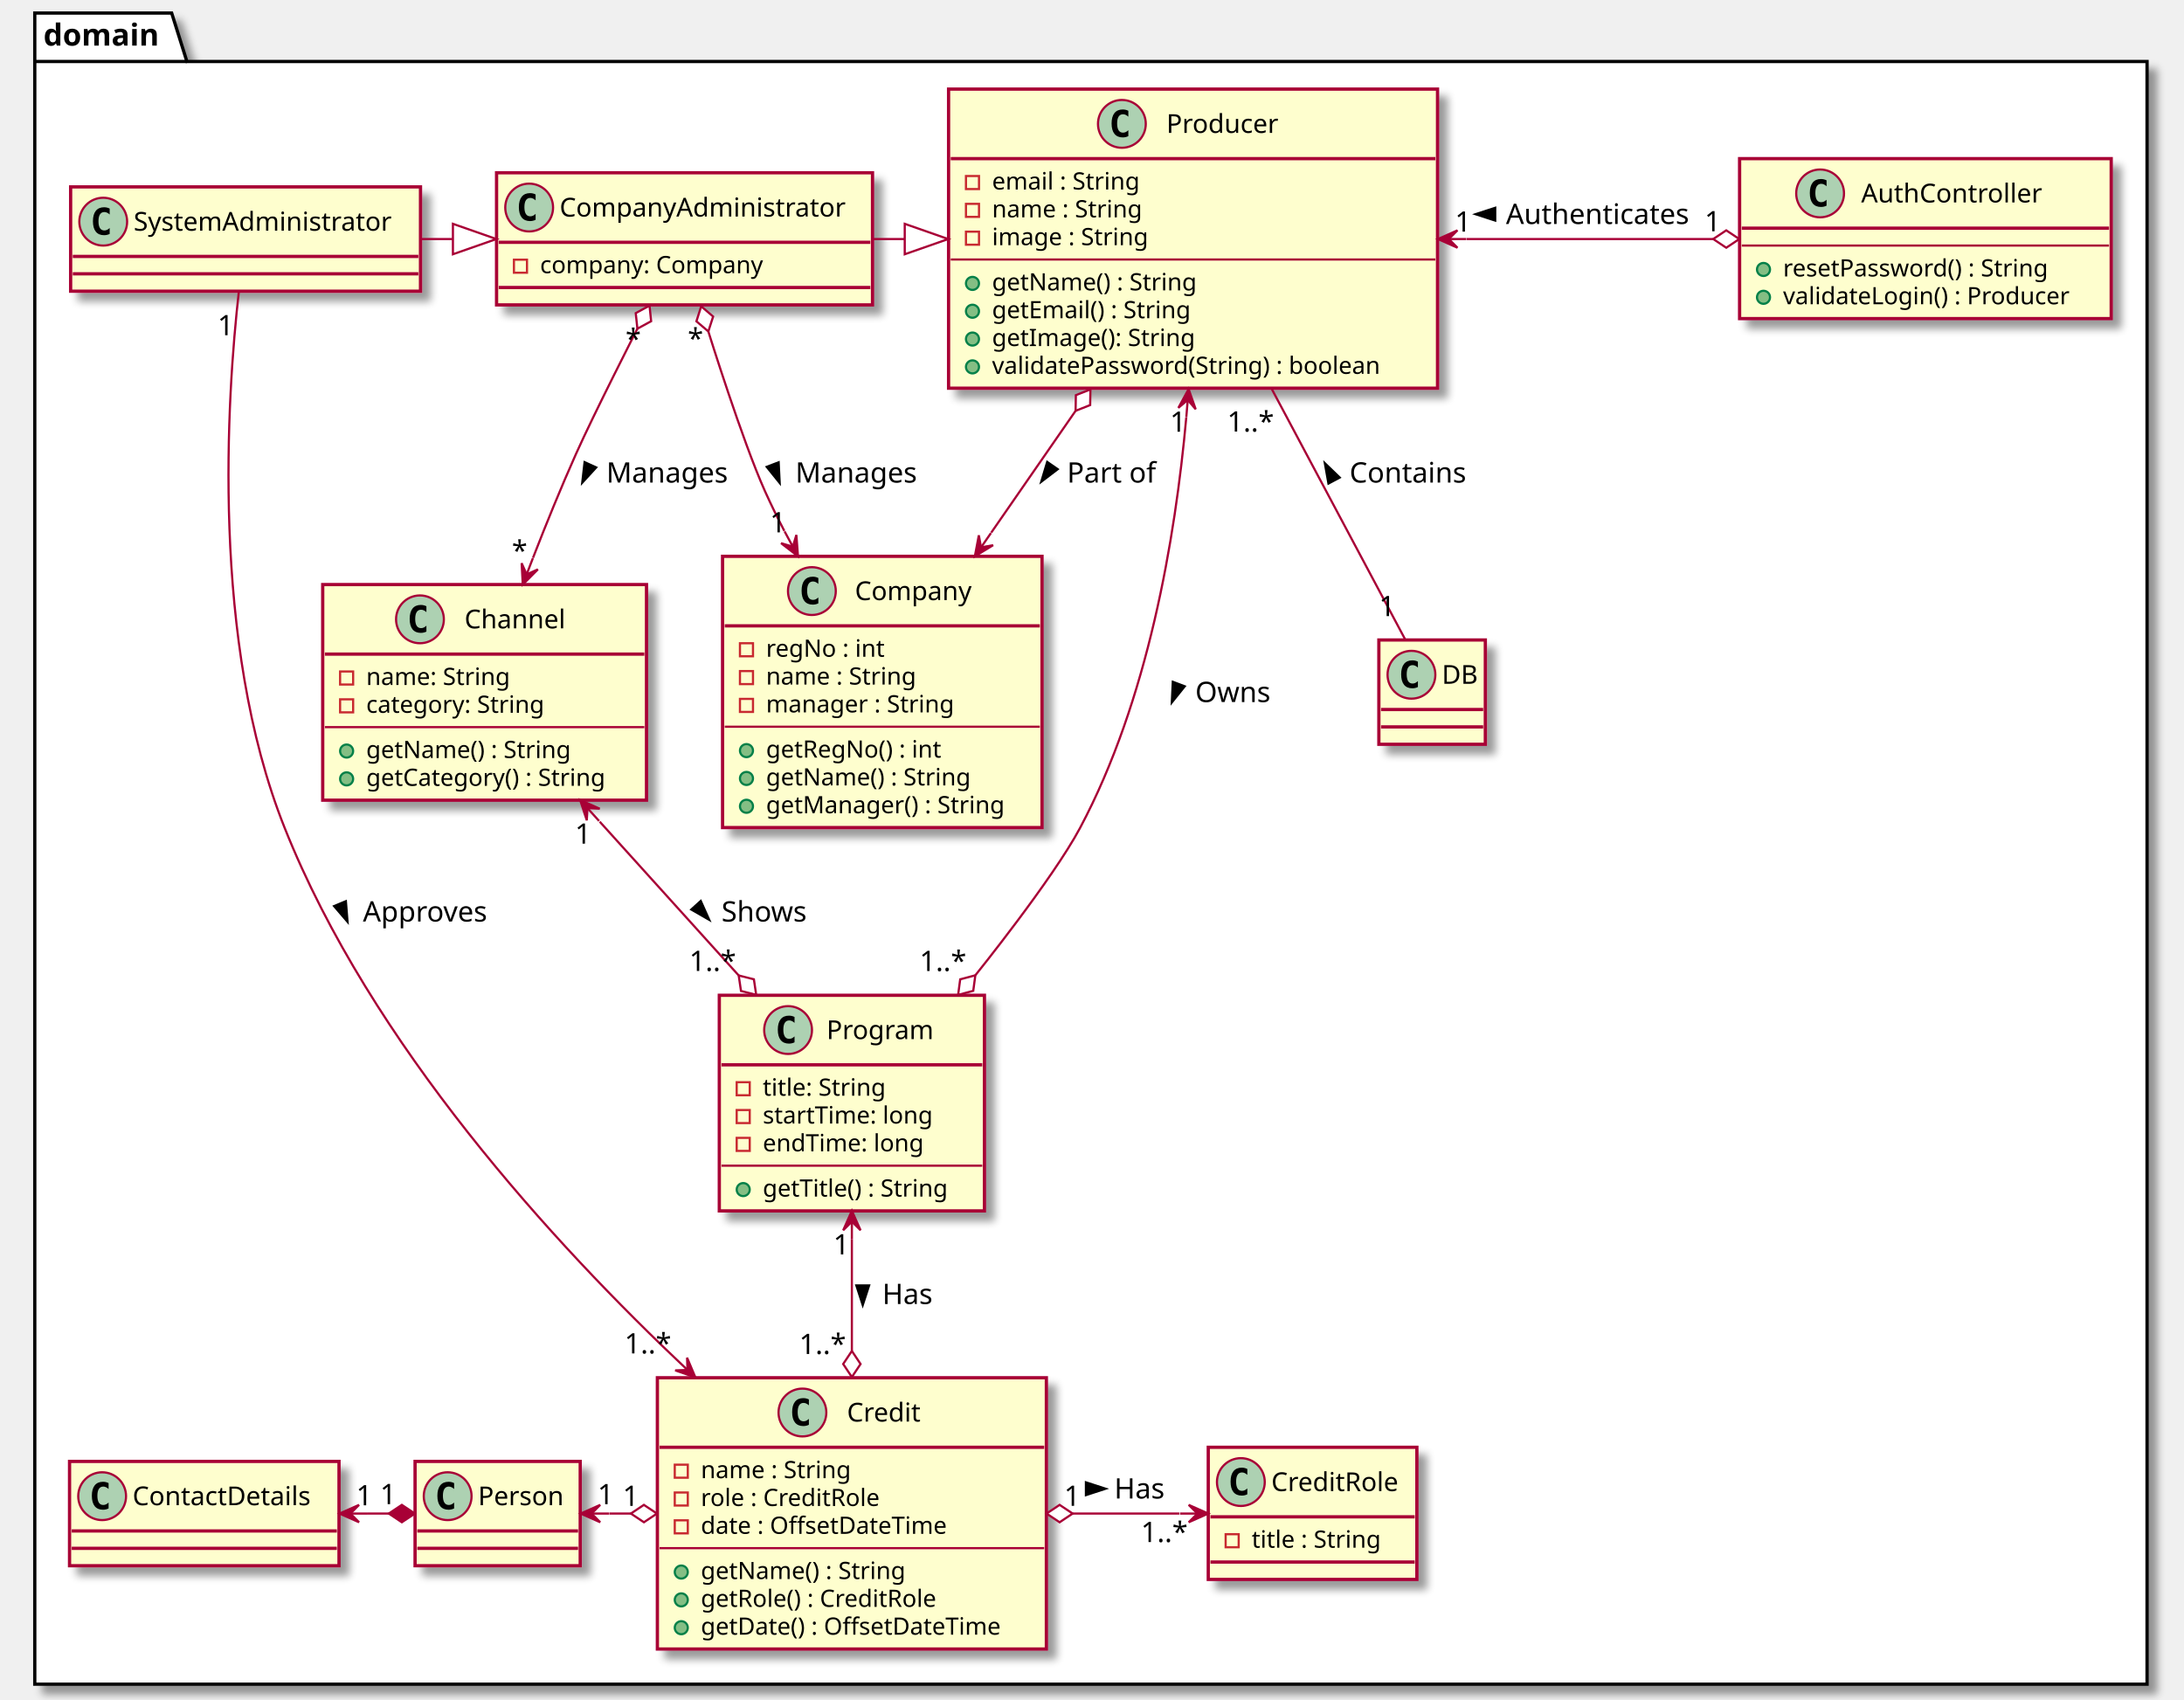
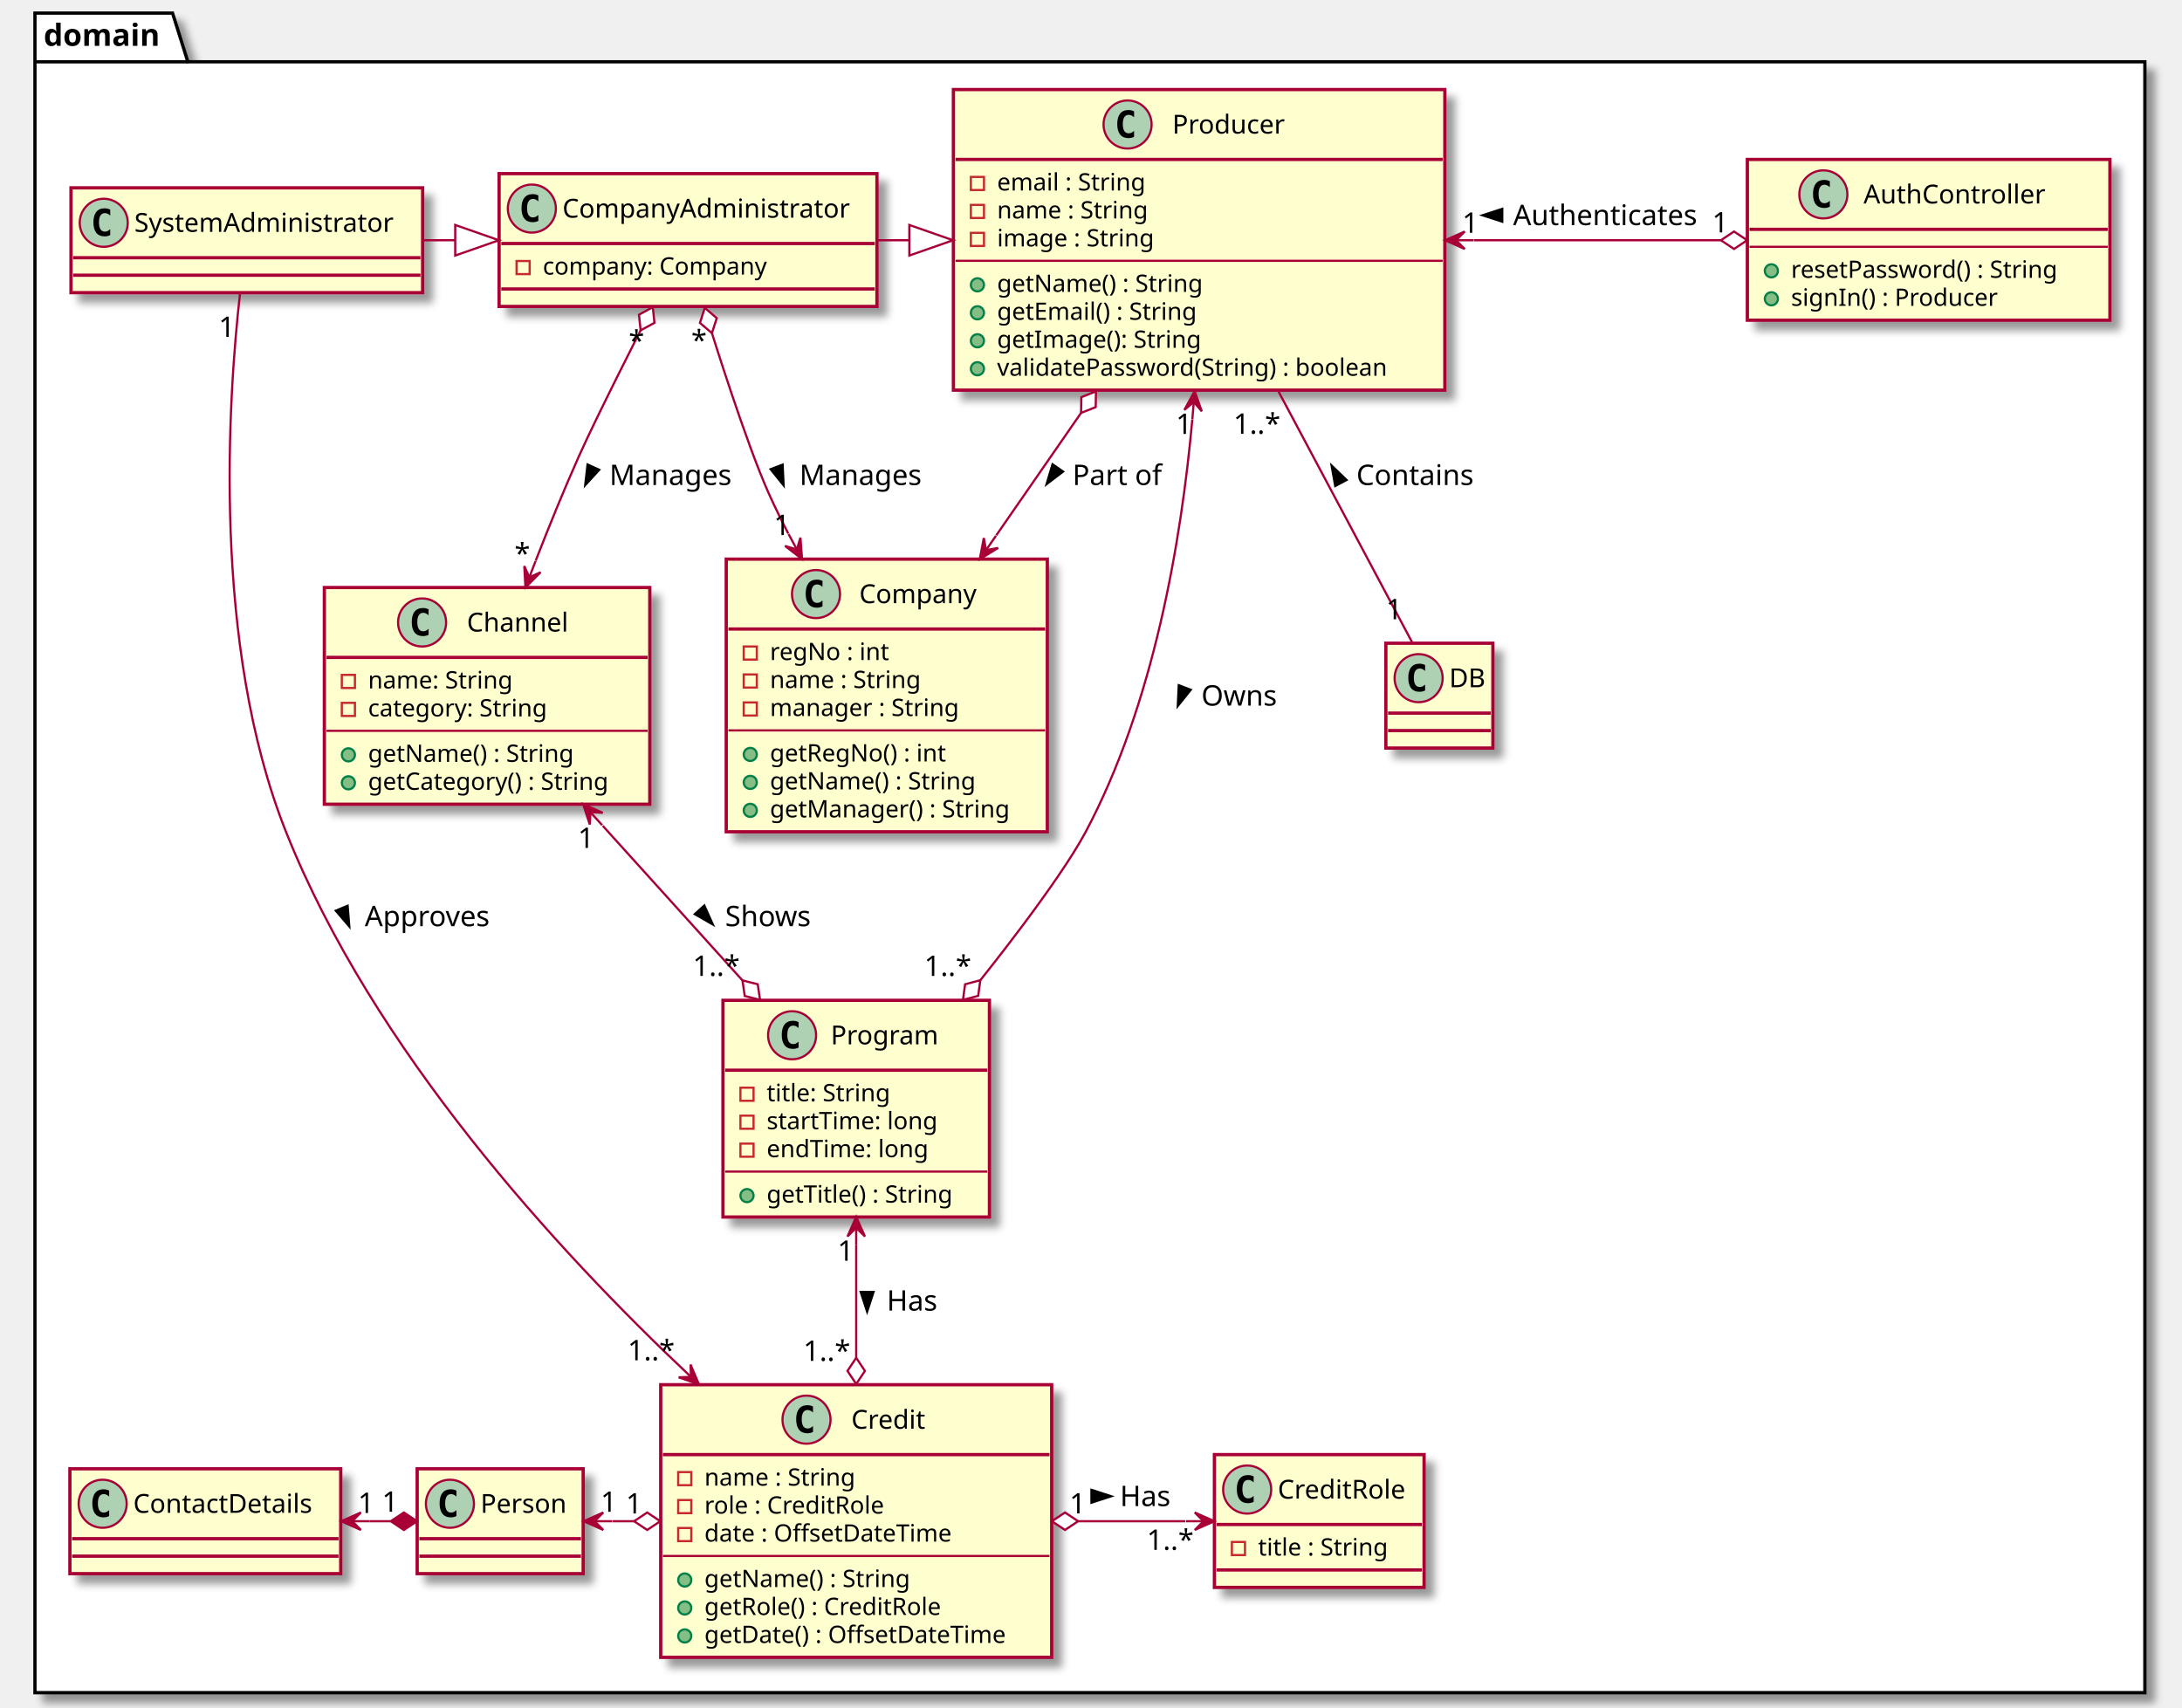
- <svg xmlns="http://www.w3.org/2000/svg" contentScriptType="application/ecmascript" contentStyleType="text/css" height="782px" preserveAspectRatio="none" style="width:1005px;height:782px;" version="1.1" viewBox="0 0 1005 782" width="1005px" zoomAndPan="magnify">
+ <svg xmlns="http://www.w3.org/2000/svg" contentScriptType="application/ecmascript" contentStyleType="text/css" height="782px" preserveAspectRatio="none" style="width:999px;height:782px;" version="1.1" viewBox="0 0 999 782" width="999px" zoomAndPan="magnify">
  <defs>
-     <filter height="300%" id="f1fq4muzyc70k0" width="300%" x="-1" y="-1">
+     <filter height="300%" id="f116pbdv56uzll" width="300%" x="-1" y="-1">
      <feGaussianBlur result="blurOut" stdDeviation="2.0" />
      <feColorMatrix in="blurOut" result="blurOut2" type="matrix" values="0 0 0 0 0 0 0 0 0 0 0 0 0 0 0 0 0 0 .4 0" />
      <feOffset dx="4.0" dy="4.0" in="blurOut2" result="blurOut3" />
      <feBlend in="SourceGraphic" in2="blurOut3" mode="normal" />
    </filter>
  </defs>
  <g>
-     <polygon fill="#FFFFFF" filter="url(#f1fq4muzyc70k0)" points="16,6,79,6,86,28.297,988,28.297,988,775,16,775,16,6" style="stroke:#000000;stroke-width:1.5;" />
+     <polygon fill="#FFFFFF" filter="url(#f116pbdv56uzll)" points="16,6,79,6,86,28.297,982,28.297,982,775,16,775,16,6" style="stroke:#000000;stroke-width:1.5;" />
    <line style="stroke:#000000;stroke-width:1.5;" x1="16" x2="86" y1="28.297" y2="28.297" />
    <text fill="#000000" font-family="sans-serif" font-size="14" font-weight="bold" lengthAdjust="spacing" textLength="57" x="20" y="20.995">domain</text>
-     <rect codeLine="5" fill="#FEFECE" filter="url(#f1fq4muzyc70k0)" height="137.633" id="Producer" style="stroke:#A80036;stroke-width:1.5;" width="225" x="436.5" y="41" />
+     <rect codeLine="5" fill="#FEFECE" filter="url(#f116pbdv56uzll)" height="137.633" id="Producer" style="stroke:#A80036;stroke-width:1.5;" width="225" x="436.5" y="41" />
    <ellipse cx="516.25" cy="57" fill="#ADD1B2" rx="11" ry="11" style="stroke:#A80036;stroke-width:1.0;" />
    <path d="M519.219,62.641 Q518.641,62.938 518,63.078 Q517.359,63.234 516.656,63.234 Q514.156,63.234 512.828,61.594 Q511.516,59.938 511.516,56.812 Q511.516,53.688 512.828,52.031 Q514.156,50.375 516.656,50.375 Q517.359,50.375 518,50.531 Q518.656,50.688 519.219,50.984 L519.219,53.703 Q518.594,53.125 518,52.859 Q517.406,52.578 516.781,52.578 Q515.438,52.578 514.75,53.656 Q514.062,54.719 514.062,56.812 Q514.062,58.906 514.75,59.984 Q515.438,61.047 516.781,61.047 Q517.406,61.047 518,60.781 Q518.594,60.5 519.219,59.922 L519.219,62.641 Z " fill="#000000" />
    <text fill="#000000" font-family="sans-serif" font-size="12" lengthAdjust="spacing" textLength="57" x="536.75" y="61.154">Producer</text>
    <line style="stroke:#A80036;stroke-width:1.5;" x1="437.5" x2="660.5" y1="73" y2="73" />
    <rect fill="none" height="6" style="stroke:#C82930;stroke-width:1.0;" width="6" x="444.5" y="81" />
    <text fill="#000000" font-family="sans-serif" font-size="11" lengthAdjust="spacing" textLength="77" x="456.5" y="87.21">email : String</text>
    <rect fill="none" height="6" style="stroke:#C82930;stroke-width:1.0;" width="6" x="444.5" y="93.805" />
    <text fill="#000000" font-family="sans-serif" font-size="11" lengthAdjust="spacing" textLength="78" x="456.5" y="100.015">name : String</text>
    <rect fill="none" height="6" style="stroke:#C82930;stroke-width:1.0;" width="6" x="444.5" y="106.609" />
    <text fill="#000000" font-family="sans-serif" font-size="11" lengthAdjust="spacing" textLength="81" x="456.5" y="112.82">image : String</text>
    <line style="stroke:#A80036;stroke-width:1.0;" x1="437.5" x2="660.5" y1="119.414" y2="119.414" />
    <ellipse cx="447.5" cy="130.414" fill="#84BE84" rx="3" ry="3" style="stroke:#038048;stroke-width:1.0;" />
    <text fill="#000000" font-family="sans-serif" font-size="11" lengthAdjust="spacing" textLength="105" x="456.5" y="133.625">getName() : String</text>
    <ellipse cx="447.5" cy="143.219" fill="#84BE84" rx="3" ry="3" style="stroke:#038048;stroke-width:1.0;" />
    <text fill="#000000" font-family="sans-serif" font-size="11" lengthAdjust="spacing" textLength="103" x="456.5" y="146.429">getEmail() : String</text>
    <ellipse cx="447.5" cy="156.023" fill="#84BE84" rx="3" ry="3" style="stroke:#038048;stroke-width:1.0;" />
    <text fill="#000000" font-family="sans-serif" font-size="11" lengthAdjust="spacing" textLength="103" x="456.5" y="159.234">getImage(): String</text>
    <ellipse cx="447.5" cy="168.828" fill="#84BE84" rx="3" ry="3" style="stroke:#038048;stroke-width:1.0;" />
    <text fill="#000000" font-family="sans-serif" font-size="11" lengthAdjust="spacing" textLength="199" x="456.5" y="172.039">validatePassword(String) : boolean</text>
-     <rect codeLine="16" fill="#FEFECE" filter="url(#f1fq4muzyc70k0)" height="60.805" id="CompanyAdministrator" style="stroke:#A80036;stroke-width:1.5;" width="173" x="228.5" y="79.5" />
+     <rect codeLine="16" fill="#FEFECE" filter="url(#f116pbdv56uzll)" height="60.805" id="CompanyAdministrator" style="stroke:#A80036;stroke-width:1.5;" width="173" x="228.5" y="79.5" />
    <ellipse cx="243.5" cy="95.5" fill="#ADD1B2" rx="11" ry="11" style="stroke:#A80036;stroke-width:1.0;" />
    <path d="M246.469,101.141 Q245.891,101.438 245.25,101.578 Q244.609,101.734 243.906,101.734 Q241.406,101.734 240.078,100.094 Q238.766,98.438 238.766,95.312 Q238.766,92.188 240.078,90.531 Q241.406,88.875 243.906,88.875 Q244.609,88.875 245.25,89.031 Q245.906,89.188 246.469,89.484 L246.469,92.203 Q245.844,91.625 245.25,91.359 Q244.656,91.078 244.031,91.078 Q242.688,91.078 242,92.156 Q241.312,93.219 241.312,95.312 Q241.312,97.406 242,98.484 Q242.688,99.547 244.031,99.547 Q244.656,99.547 245.25,99.281 Q245.844,99 246.469,98.422 L246.469,101.141 Z " fill="#000000" />
    <text fill="#000000" font-family="sans-serif" font-size="12" lengthAdjust="spacing" textLength="141" x="257.5" y="99.654">CompanyAdministrator</text>
    <line style="stroke:#A80036;stroke-width:1.5;" x1="229.5" x2="400.5" y1="111.5" y2="111.5" />
    <rect fill="none" height="6" style="stroke:#C82930;stroke-width:1.0;" width="6" x="236.5" y="119.5" />
    <text fill="#000000" font-family="sans-serif" font-size="11" lengthAdjust="spacing" textLength="112" x="248.5" y="125.71">company: Company</text>
    <line style="stroke:#A80036;stroke-width:1.5;" x1="229.5" x2="400.5" y1="132.305" y2="132.305" />
-     <rect codeLine="20" fill="#FEFECE" filter="url(#f1fq4muzyc70k0)" height="48" id="SystemAdministrator" style="stroke:#A80036;stroke-width:1.5;" width="161" x="32.5" y="86" />
+     <rect codeLine="20" fill="#FEFECE" filter="url(#f116pbdv56uzll)" height="48" id="SystemAdministrator" style="stroke:#A80036;stroke-width:1.5;" width="161" x="32.5" y="86" />
    <ellipse cx="47.5" cy="102" fill="#ADD1B2" rx="11" ry="11" style="stroke:#A80036;stroke-width:1.0;" />
    <path d="M50.469,107.641 Q49.891,107.938 49.25,108.078 Q48.609,108.234 47.906,108.234 Q45.406,108.234 44.078,106.594 Q42.766,104.938 42.766,101.812 Q42.766,98.688 44.078,97.031 Q45.406,95.375 47.906,95.375 Q48.609,95.375 49.25,95.531 Q49.906,95.688 50.469,95.984 L50.469,98.703 Q49.844,98.125 49.25,97.859 Q48.656,97.578 48.031,97.578 Q46.688,97.578 46,98.656 Q45.312,99.719 45.312,101.812 Q45.312,103.906 46,104.984 Q46.688,106.047 48.031,106.047 Q48.656,106.047 49.25,105.781 Q49.844,105.5 50.469,104.922 L50.469,107.641 Z " fill="#000000" />
    <text fill="#000000" font-family="sans-serif" font-size="12" lengthAdjust="spacing" textLength="129" x="61.5" y="106.154">SystemAdministrator</text>
    <line style="stroke:#A80036;stroke-width:1.5;" x1="33.5" x2="192.5" y1="118" y2="118" />
    <line style="stroke:#A80036;stroke-width:1.5;" x1="33.5" x2="192.5" y1="126" y2="126" />
-     <rect codeLine="24" fill="#FEFECE" filter="url(#f1fq4muzyc70k0)" height="124.828" id="Company" style="stroke:#A80036;stroke-width:1.5;" width="147" x="332.5" y="256" />
+     <rect codeLine="24" fill="#FEFECE" filter="url(#f116pbdv56uzll)" height="124.828" id="Company" style="stroke:#A80036;stroke-width:1.5;" width="147" x="332.5" y="256" />
    <ellipse cx="373.6" cy="272" fill="#ADD1B2" rx="11" ry="11" style="stroke:#A80036;stroke-width:1.0;" />
    <path d="M376.569,277.641 Q375.991,277.938 375.35,278.078 Q374.709,278.234 374.006,278.234 Q371.506,278.234 370.178,276.594 Q368.866,274.938 368.866,271.812 Q368.866,268.688 370.178,267.031 Q371.506,265.375 374.006,265.375 Q374.709,265.375 375.35,265.531 Q376.006,265.688 376.569,265.984 L376.569,268.703 Q375.944,268.125 375.35,267.859 Q374.756,267.578 374.131,267.578 Q372.788,267.578 372.1,268.656 Q371.413,269.719 371.413,271.812 Q371.413,273.906 372.1,274.984 Q372.788,276.047 374.131,276.047 Q374.756,276.047 375.35,275.781 Q375.944,275.5 376.569,274.922 L376.569,277.641 Z " fill="#000000" />
    <text fill="#000000" font-family="sans-serif" font-size="12" lengthAdjust="spacing" textLength="57" x="393.4" y="276.154">Company</text>
    <line style="stroke:#A80036;stroke-width:1.5;" x1="333.5" x2="478.5" y1="288" y2="288" />
    <rect fill="none" height="6" style="stroke:#C82930;stroke-width:1.0;" width="6" x="340.5" y="296" />
    <text fill="#000000" font-family="sans-serif" font-size="11" lengthAdjust="spacing" textLength="60" x="352.5" y="302.21">regNo : int</text>
    <rect fill="none" height="6" style="stroke:#C82930;stroke-width:1.0;" width="6" x="340.5" y="308.805" />
    <text fill="#000000" font-family="sans-serif" font-size="11" lengthAdjust="spacing" textLength="78" x="352.5" y="315.015">name : String</text>
    <rect fill="none" height="6" style="stroke:#C82930;stroke-width:1.0;" width="6" x="340.5" y="321.609" />
    <text fill="#000000" font-family="sans-serif" font-size="11" lengthAdjust="spacing" textLength="97" x="352.5" y="327.82">manager : String</text>
    <line style="stroke:#A80036;stroke-width:1.0;" x1="333.5" x2="478.5" y1="334.414" y2="334.414" />
    <ellipse cx="343.5" cy="345.414" fill="#84BE84" rx="3" ry="3" style="stroke:#038048;stroke-width:1.0;" />
    <text fill="#000000" font-family="sans-serif" font-size="11" lengthAdjust="spacing" textLength="88" x="352.5" y="348.625">getRegNo() : int</text>
    <ellipse cx="343.5" cy="358.219" fill="#84BE84" rx="3" ry="3" style="stroke:#038048;stroke-width:1.0;" />
    <text fill="#000000" font-family="sans-serif" font-size="11" lengthAdjust="spacing" textLength="105" x="352.5" y="361.429">getName() : String</text>
    <ellipse cx="343.5" cy="371.023" fill="#84BE84" rx="3" ry="3" style="stroke:#038048;stroke-width:1.0;" />
    <text fill="#000000" font-family="sans-serif" font-size="11" lengthAdjust="spacing" textLength="121" x="352.5" y="374.234">getManager() : String</text>
-     <rect codeLine="34" fill="#FEFECE" filter="url(#f1fq4muzyc70k0)" height="99.219" id="Channel" style="stroke:#A80036;stroke-width:1.5;" width="149" x="148.5" y="269" />
+     <rect codeLine="34" fill="#FEFECE" filter="url(#f116pbdv56uzll)" height="99.219" id="Channel" style="stroke:#A80036;stroke-width:1.5;" width="149" x="148.5" y="269" />
    <ellipse cx="193.25" cy="285" fill="#ADD1B2" rx="11" ry="11" style="stroke:#A80036;stroke-width:1.0;" />
    <path d="M196.219,290.641 Q195.641,290.938 195,291.078 Q194.359,291.234 193.656,291.234 Q191.156,291.234 189.828,289.594 Q188.516,287.938 188.516,284.812 Q188.516,281.688 189.828,280.031 Q191.156,278.375 193.656,278.375 Q194.359,278.375 195,278.531 Q195.656,278.688 196.219,278.984 L196.219,281.703 Q195.594,281.125 195,280.859 Q194.406,280.578 193.781,280.578 Q192.438,280.578 191.75,281.656 Q191.062,282.719 191.062,284.812 Q191.062,286.906 191.75,287.984 Q192.438,289.047 193.781,289.047 Q194.406,289.047 195,288.781 Q195.594,288.5 196.219,287.922 L196.219,290.641 Z " fill="#000000" />
    <text fill="#000000" font-family="sans-serif" font-size="12" lengthAdjust="spacing" textLength="51" x="213.75" y="289.154">Channel</text>
    <line style="stroke:#A80036;stroke-width:1.5;" x1="149.5" x2="296.5" y1="301" y2="301" />
    <rect fill="none" height="6" style="stroke:#C82930;stroke-width:1.0;" width="6" x="156.5" y="309" />
    <text fill="#000000" font-family="sans-serif" font-size="11" lengthAdjust="spacing" textLength="74" x="168.5" y="315.21">name: String</text>
    <rect fill="none" height="6" style="stroke:#C82930;stroke-width:1.0;" width="6" x="156.5" y="321.805" />
    <text fill="#000000" font-family="sans-serif" font-size="11" lengthAdjust="spacing" textLength="91" x="168.5" y="328.015">category: String</text>
    <line style="stroke:#A80036;stroke-width:1.0;" x1="149.5" x2="296.5" y1="334.609" y2="334.609" />
    <ellipse cx="159.5" cy="345.609" fill="#84BE84" rx="3" ry="3" style="stroke:#038048;stroke-width:1.0;" />
    <text fill="#000000" font-family="sans-serif" font-size="11" lengthAdjust="spacing" textLength="105" x="168.5" y="348.82">getName() : String</text>
    <ellipse cx="159.5" cy="358.414" fill="#84BE84" rx="3" ry="3" style="stroke:#038048;stroke-width:1.0;" />
    <text fill="#000000" font-family="sans-serif" font-size="11" lengthAdjust="spacing" textLength="123" x="168.5" y="361.625">getCategory() : String</text>
-     <rect codeLine="42" fill="#FEFECE" filter="url(#f1fq4muzyc70k0)" height="99.219" id="Program" style="stroke:#A80036;stroke-width:1.5;" width="122" x="331" y="458" />
+     <rect codeLine="42" fill="#FEFECE" filter="url(#f116pbdv56uzll)" height="99.219" id="Program" style="stroke:#A80036;stroke-width:1.5;" width="122" x="331" y="458" />
    <ellipse cx="362.65" cy="474" fill="#ADD1B2" rx="11" ry="11" style="stroke:#A80036;stroke-width:1.0;" />
    <path d="M365.619,479.641 Q365.041,479.938 364.4,480.078 Q363.759,480.234 363.056,480.234 Q360.556,480.234 359.228,478.594 Q357.916,476.938 357.916,473.812 Q357.916,470.688 359.228,469.031 Q360.556,467.375 363.056,467.375 Q363.759,467.375 364.4,467.531 Q365.056,467.688 365.619,467.984 L365.619,470.703 Q364.994,470.125 364.4,469.859 Q363.806,469.578 363.181,469.578 Q361.837,469.578 361.15,470.656 Q360.462,471.719 360.462,473.812 Q360.462,475.906 361.15,476.984 Q361.837,478.047 363.181,478.047 Q363.806,478.047 364.4,477.781 Q364.994,477.5 365.619,476.922 L365.619,479.641 Z " fill="#000000" />
    <text fill="#000000" font-family="sans-serif" font-size="12" lengthAdjust="spacing" textLength="53" x="380.35" y="478.154">Program</text>
    <line style="stroke:#A80036;stroke-width:1.5;" x1="332" x2="452" y1="490" y2="490" />
    <rect fill="none" height="6" style="stroke:#C82930;stroke-width:1.0;" width="6" x="339" y="498" />
    <text fill="#000000" font-family="sans-serif" font-size="11" lengthAdjust="spacing" textLength="63" x="351" y="504.21">title: String</text>
    <rect fill="none" height="6" style="stroke:#C82930;stroke-width:1.0;" width="6" x="339" y="510.805" />
    <text fill="#000000" font-family="sans-serif" font-size="11" lengthAdjust="spacing" textLength="87" x="351" y="517.015">startTime: long</text>
    <rect fill="none" height="6" style="stroke:#C82930;stroke-width:1.0;" width="6" x="339" y="523.609" />
    <text fill="#000000" font-family="sans-serif" font-size="11" lengthAdjust="spacing" textLength="81" x="351" y="529.82">endTime: long</text>
    <line style="stroke:#A80036;stroke-width:1.0;" x1="332" x2="452" y1="536.414" y2="536.414" />
    <ellipse cx="342" cy="547.414" fill="#84BE84" rx="3" ry="3" style="stroke:#038048;stroke-width:1.0;" />
    <text fill="#000000" font-family="sans-serif" font-size="11" lengthAdjust="spacing" textLength="96" x="351" y="550.625">getTitle() : String</text>
-     <rect codeLine="50" fill="#FEFECE" filter="url(#f1fq4muzyc70k0)" height="60.805" id="CreditRole" style="stroke:#A80036;stroke-width:1.5;" width="96" x="556" y="666" />
+     <rect codeLine="50" fill="#FEFECE" filter="url(#f116pbdv56uzll)" height="60.805" id="CreditRole" style="stroke:#A80036;stroke-width:1.5;" width="96" x="556" y="666" />
    <ellipse cx="571" cy="682" fill="#ADD1B2" rx="11" ry="11" style="stroke:#A80036;stroke-width:1.0;" />
    <path d="M573.969,687.641 Q573.391,687.938 572.75,688.078 Q572.109,688.234 571.406,688.234 Q568.906,688.234 567.578,686.594 Q566.266,684.938 566.266,681.812 Q566.266,678.688 567.578,677.031 Q568.906,675.375 571.406,675.375 Q572.109,675.375 572.75,675.531 Q573.406,675.688 573.969,675.984 L573.969,678.703 Q573.344,678.125 572.75,677.859 Q572.156,677.578 571.531,677.578 Q570.188,677.578 569.5,678.656 Q568.812,679.719 568.812,681.812 Q568.812,683.906 569.5,684.984 Q570.188,686.047 571.531,686.047 Q572.156,686.047 572.75,685.781 Q573.344,685.5 573.969,684.922 L573.969,687.641 Z " fill="#000000" />
    <text fill="#000000" font-family="sans-serif" font-size="12" lengthAdjust="spacing" textLength="64" x="585" y="686.154">CreditRole</text>
    <line style="stroke:#A80036;stroke-width:1.5;" x1="557" x2="651" y1="698" y2="698" />
    <rect fill="none" height="6" style="stroke:#C82930;stroke-width:1.0;" width="6" x="564" y="706" />
    <text fill="#000000" font-family="sans-serif" font-size="11" lengthAdjust="spacing" textLength="67" x="576" y="712.21">title : String</text>
    <line style="stroke:#A80036;stroke-width:1.5;" x1="557" x2="651" y1="718.805" y2="718.805" />
-     <rect codeLine="55" fill="#FEFECE" filter="url(#f1fq4muzyc70k0)" height="124.828" id="Credit" style="stroke:#A80036;stroke-width:1.5;" width="179" x="302.5" y="634" />
+     <rect codeLine="55" fill="#FEFECE" filter="url(#f116pbdv56uzll)" height="124.828" id="Credit" style="stroke:#A80036;stroke-width:1.5;" width="179" x="302.5" y="634" />
    <ellipse cx="369.25" cy="650" fill="#ADD1B2" rx="11" ry="11" style="stroke:#A80036;stroke-width:1.0;" />
    <path d="M372.219,655.641 Q371.641,655.938 371,656.078 Q370.359,656.234 369.656,656.234 Q367.156,656.234 365.828,654.594 Q364.516,652.938 364.516,649.812 Q364.516,646.688 365.828,645.031 Q367.156,643.375 369.656,643.375 Q370.359,643.375 371,643.531 Q371.656,643.688 372.219,643.984 L372.219,646.703 Q371.594,646.125 371,645.859 Q370.406,645.578 369.781,645.578 Q368.438,645.578 367.75,646.656 Q367.062,647.719 367.062,649.812 Q367.062,651.906 367.75,652.984 Q368.438,654.047 369.781,654.047 Q370.406,654.047 371,653.781 Q371.594,653.5 372.219,652.922 L372.219,655.641 Z " fill="#000000" />
    <text fill="#000000" font-family="sans-serif" font-size="12" lengthAdjust="spacing" textLength="37" x="389.75" y="654.154">Credit</text>
    <line style="stroke:#A80036;stroke-width:1.5;" x1="303.5" x2="480.5" y1="666" y2="666" />
    <rect fill="none" height="6" style="stroke:#C82930;stroke-width:1.0;" width="6" x="310.5" y="674" />
    <text fill="#000000" font-family="sans-serif" font-size="11" lengthAdjust="spacing" textLength="78" x="322.5" y="680.21">name : String</text>
    <rect fill="none" height="6" style="stroke:#C82930;stroke-width:1.0;" width="6" x="310.5" y="686.805" />
    <text fill="#000000" font-family="sans-serif" font-size="11" lengthAdjust="spacing" textLength="92" x="322.5" y="693.015">role : CreditRole</text>
    <rect fill="none" height="6" style="stroke:#C82930;stroke-width:1.0;" width="6" x="310.5" y="699.609" />
    <text fill="#000000" font-family="sans-serif" font-size="11" lengthAdjust="spacing" textLength="126" x="322.5" y="705.82">date : OffsetDateTime</text>
    <line style="stroke:#A80036;stroke-width:1.0;" x1="303.5" x2="480.5" y1="712.414" y2="712.414" />
    <ellipse cx="313.5" cy="723.414" fill="#84BE84" rx="3" ry="3" style="stroke:#038048;stroke-width:1.0;" />
    <text fill="#000000" font-family="sans-serif" font-size="11" lengthAdjust="spacing" textLength="105" x="322.5" y="726.625">getName() : String</text>
    <ellipse cx="313.5" cy="736.219" fill="#84BE84" rx="3" ry="3" style="stroke:#038048;stroke-width:1.0;" />
    <text fill="#000000" font-family="sans-serif" font-size="11" lengthAdjust="spacing" textLength="120" x="322.5" y="739.429">getRole() : CreditRole</text>
    <ellipse cx="313.5" cy="749.023" fill="#84BE84" rx="3" ry="3" style="stroke:#038048;stroke-width:1.0;" />
    <text fill="#000000" font-family="sans-serif" font-size="11" lengthAdjust="spacing" textLength="153" x="322.5" y="752.234">getDate() : OffsetDateTime</text>
-     <rect codeLine="66" fill="#FEFECE" filter="url(#f1fq4muzyc70k0)" height="73.609" id="AuthController" style="stroke:#A80036;stroke-width:1.5;" width="171" x="800.5" y="73" />
-     <ellipse cx="837.55" cy="89" fill="#ADD1B2" rx="11" ry="11" style="stroke:#A80036;stroke-width:1.0;" />
-     <path d="M840.519,94.641 Q839.941,94.938 839.3,95.078 Q838.659,95.234 837.956,95.234 Q835.456,95.234 834.128,93.594 Q832.816,91.938 832.816,88.812 Q832.816,85.688 834.128,84.031 Q835.456,82.375 837.956,82.375 Q838.659,82.375 839.3,82.531 Q839.956,82.688 840.519,82.984 L840.519,85.703 Q839.894,85.125 839.3,84.859 Q838.706,84.578 838.081,84.578 Q836.737,84.578 836.05,85.656 Q835.362,86.719 835.362,88.812 Q835.362,90.906 836.05,91.984 Q836.737,93.047 838.081,93.047 Q838.706,93.047 839.3,92.781 Q839.894,92.5 840.519,91.922 L840.519,94.641 Z " fill="#000000" />
-     <text fill="#000000" font-family="sans-serif" font-size="12" lengthAdjust="spacing" textLength="90" x="856.45" y="93.154">AuthController</text>
-     <line style="stroke:#A80036;stroke-width:1.5;" x1="801.5" x2="970.5" y1="105" y2="105" />
-     <line style="stroke:#A80036;stroke-width:1.0;" x1="801.5" x2="970.5" y1="113" y2="113" />
-     <ellipse cx="811.5" cy="124" fill="#84BE84" rx="3" ry="3" style="stroke:#038048;stroke-width:1.0;" />
-     <text fill="#000000" font-family="sans-serif" font-size="11" lengthAdjust="spacing" textLength="140" x="820.5" y="127.21">resetPassword() : String</text>
-     <ellipse cx="811.5" cy="136.805" fill="#84BE84" rx="3" ry="3" style="stroke:#038048;stroke-width:1.0;" />
-     <text fill="#000000" font-family="sans-serif" font-size="11" lengthAdjust="spacing" textLength="145" x="820.5" y="140.015">validateLogin() : Producer</text>
-     <rect codeLine="73" fill="#FEFECE" filter="url(#f1fq4muzyc70k0)" height="48" id="DB" style="stroke:#A80036;stroke-width:1.5;" width="49" x="634.5" y="294.5" />
+     <rect codeLine="66" fill="#FEFECE" filter="url(#f116pbdv56uzll)" height="73.609" id="AuthController" style="stroke:#A80036;stroke-width:1.5;" width="166" x="800" y="73" />
+     <ellipse cx="834.8" cy="89" fill="#ADD1B2" rx="11" ry="11" style="stroke:#A80036;stroke-width:1.0;" />
+     <path d="M837.769,94.641 Q837.191,94.938 836.55,95.078 Q835.909,95.234 835.206,95.234 Q832.706,95.234 831.378,93.594 Q830.066,91.938 830.066,88.812 Q830.066,85.688 831.378,84.031 Q832.706,82.375 835.206,82.375 Q835.909,82.375 836.55,82.531 Q837.206,82.688 837.769,82.984 L837.769,85.703 Q837.144,85.125 836.55,84.859 Q835.956,84.578 835.331,84.578 Q833.987,84.578 833.3,85.656 Q832.612,86.719 832.612,88.812 Q832.612,90.906 833.3,91.984 Q833.987,93.047 835.331,93.047 Q835.956,93.047 836.55,92.781 Q837.144,92.5 837.769,91.922 L837.769,94.641 Z " fill="#000000" />
+     <text fill="#000000" font-family="sans-serif" font-size="12" lengthAdjust="spacing" textLength="90" x="853.2" y="93.154">AuthController</text>
+     <line style="stroke:#A80036;stroke-width:1.5;" x1="801" x2="965" y1="105" y2="105" />
+     <line style="stroke:#A80036;stroke-width:1.0;" x1="801" x2="965" y1="113" y2="113" />
+     <ellipse cx="811" cy="124" fill="#84BE84" rx="3" ry="3" style="stroke:#038048;stroke-width:1.0;" />
+     <text fill="#000000" font-family="sans-serif" font-size="11" lengthAdjust="spacing" textLength="140" x="820" y="127.21">resetPassword() : String</text>
+     <ellipse cx="811" cy="136.805" fill="#84BE84" rx="3" ry="3" style="stroke:#038048;stroke-width:1.0;" />
+     <text fill="#000000" font-family="sans-serif" font-size="11" lengthAdjust="spacing" textLength="105" x="820" y="140.015">signIn() : Producer</text>
+     <rect codeLine="73" fill="#FEFECE" filter="url(#f116pbdv56uzll)" height="48" id="DB" style="stroke:#A80036;stroke-width:1.5;" width="49" x="634.5" y="294.5" />
    <ellipse cx="649.5" cy="310.5" fill="#ADD1B2" rx="11" ry="11" style="stroke:#A80036;stroke-width:1.0;" />
    <path d="M652.469,316.141 Q651.891,316.438 651.25,316.578 Q650.609,316.734 649.906,316.734 Q647.406,316.734 646.078,315.094 Q644.766,313.438 644.766,310.312 Q644.766,307.188 646.078,305.531 Q647.406,303.875 649.906,303.875 Q650.609,303.875 651.25,304.031 Q651.906,304.188 652.469,304.484 L652.469,307.203 Q651.844,306.625 651.25,306.359 Q650.656,306.078 650.031,306.078 Q648.688,306.078 648,307.156 Q647.312,308.219 647.312,310.312 Q647.312,312.406 648,313.484 Q648.688,314.547 650.031,314.547 Q650.656,314.547 651.25,314.281 Q651.844,314 652.469,313.422 L652.469,316.141 Z " fill="#000000" />
    <text fill="#000000" font-family="sans-serif" font-size="12" lengthAdjust="spacing" textLength="17" x="663.5" y="314.654">DB</text>
    <line style="stroke:#A80036;stroke-width:1.5;" x1="635.5" x2="682.5" y1="326.5" y2="326.5" />
    <line style="stroke:#A80036;stroke-width:1.5;" x1="635.5" x2="682.5" y1="334.5" y2="334.5" />
-     <rect codeLine="76" fill="#FEFECE" filter="url(#f1fq4muzyc70k0)" height="48" id="Person" style="stroke:#A80036;stroke-width:1.5;" width="76" x="191" y="672.5" />
+     <rect codeLine="76" fill="#FEFECE" filter="url(#f116pbdv56uzll)" height="48" id="Person" style="stroke:#A80036;stroke-width:1.5;" width="76" x="191" y="672.5" />
    <ellipse cx="206" cy="688.5" fill="#ADD1B2" rx="11" ry="11" style="stroke:#A80036;stroke-width:1.0;" />
    <path d="M208.969,694.141 Q208.391,694.438 207.75,694.578 Q207.109,694.734 206.406,694.734 Q203.906,694.734 202.578,693.094 Q201.266,691.438 201.266,688.312 Q201.266,685.188 202.578,683.531 Q203.906,681.875 206.406,681.875 Q207.109,681.875 207.75,682.031 Q208.406,682.188 208.969,682.484 L208.969,685.203 Q208.344,684.625 207.75,684.359 Q207.156,684.078 206.531,684.078 Q205.188,684.078 204.5,685.156 Q203.812,686.219 203.812,688.312 Q203.812,690.406 204.5,691.484 Q205.188,692.547 206.531,692.547 Q207.156,692.547 207.75,692.281 Q208.344,692 208.969,691.422 L208.969,694.141 Z " fill="#000000" />
    <text fill="#000000" font-family="sans-serif" font-size="12" lengthAdjust="spacing" textLength="44" x="220" y="692.654">Person</text>
    <line style="stroke:#A80036;stroke-width:1.5;" x1="192" x2="266" y1="704.5" y2="704.5" />
    <line style="stroke:#A80036;stroke-width:1.5;" x1="192" x2="266" y1="712.5" y2="712.5" />
-     <rect codeLine="79" fill="#FEFECE" filter="url(#f1fq4muzyc70k0)" height="48" id="ContactDetails" style="stroke:#A80036;stroke-width:1.5;" width="124" x="32" y="672.5" />
+     <rect codeLine="79" fill="#FEFECE" filter="url(#f116pbdv56uzll)" height="48" id="ContactDetails" style="stroke:#A80036;stroke-width:1.5;" width="124" x="32" y="672.5" />
    <ellipse cx="47" cy="688.5" fill="#ADD1B2" rx="11" ry="11" style="stroke:#A80036;stroke-width:1.0;" />
    <path d="M49.969,694.141 Q49.391,694.438 48.75,694.578 Q48.109,694.734 47.406,694.734 Q44.906,694.734 43.578,693.094 Q42.266,691.438 42.266,688.312 Q42.266,685.188 43.578,683.531 Q44.906,681.875 47.406,681.875 Q48.109,681.875 48.75,682.031 Q49.406,682.188 49.969,682.484 L49.969,685.203 Q49.344,684.625 48.75,684.359 Q48.156,684.078 47.531,684.078 Q46.188,684.078 45.5,685.156 Q44.812,686.219 44.812,688.312 Q44.812,690.406 45.5,691.484 Q46.188,692.547 47.531,692.547 Q48.156,692.547 48.75,692.281 Q49.344,692 49.969,691.422 L49.969,694.141 Z " fill="#000000" />
    <text fill="#000000" font-family="sans-serif" font-size="12" lengthAdjust="spacing" textLength="92" x="61" y="692.654">ContactDetails</text>
    <line style="stroke:#A80036;stroke-width:1.5;" x1="33" x2="155" y1="704.5" y2="704.5" />
    <line style="stroke:#A80036;stroke-width:1.5;" x1="33" x2="155" y1="712.5" y2="712.5" />
    <path codeLine="83" d="M109.92,134.08 C104.49,182.07 96.79,295.26 131,381 C170.7,480.51 254.37,572.04 316.32,630.39 " fill="none" id="SystemAdministrator-to-Credit" style="stroke:#A80036;stroke-width:1.0;" />
    <polygon fill="#A80036" points="320,633.84,316.169,624.767,316.352,630.421,310.698,630.604,320,633.84" style="stroke:#A80036;stroke-width:1.0;" />
    <polygon fill="#000000" points="159.92,424.183,159.16,414.703,153.733,416.96,159.92,424.183" style="stroke:#000000;stroke-width:1.0;" />
    <text fill="#000000" font-family="sans-serif" font-size="13" lengthAdjust="spacing" textLength="60" x="167" y="424.067">Approves</text>
    <text fill="#000000" font-family="sans-serif" font-size="13" lengthAdjust="spacing" textLength="8" x="100.106" y="154.256">1</text>
    <text fill="#000000" font-family="sans-serif" font-size="13" lengthAdjust="spacing" textLength="23" x="287.345" y="622.812">1..*</text>
    <path codeLine="84" d="M193.88,110 C198.65,110 203.41,110 208.18,110 " fill="none" id="SystemAdministrator-to-CompanyAdministrator" style="stroke:#A80036;stroke-width:1.0;" />
    <polygon fill="none" points="208.42,103,228.42,110,208.42,117,208.42,103" style="stroke:#A80036;stroke-width:1.0;" />
    <path codeLine="86" d="M401.84,110 C406.6,110 411.36,110 416.12,110 " fill="none" id="CompanyAdministrator-to-Producer" style="stroke:#A80036;stroke-width:1.0;" />
    <polygon fill="none" points="416.33,103,436.33,110,416.33,117,416.33,103" style="stroke:#A80036;stroke-width:1.0;" />
    <path codeLine="87" d="M325.951,152.523 C325.951,152.523 341.56,202.76 352,226 C354.72,232.05 357.74,238.2 360.92,244.32 " fill="none" id="CompanyAdministrator-Company" style="stroke:#A80036;stroke-width:1.0;" />
    <polygon fill="#A80036" points="367.21,255.98,366.458,246.16,364.837,251.579,359.417,249.957,367.21,255.98" style="stroke:#A80036;stroke-width:1.0;" />
    <line style="stroke:#A80036;stroke-width:1.0;" x1="364.837" x2="361.035" y1="251.579" y2="244.53" />
    <polygon fill="#FFFFFF" points="322.67,140.98,320.463,147.845,325.951,152.523,328.158,145.658,322.67,140.98" style="stroke:#A80036;stroke-width:1.0;" />
    <polygon fill="#000000" points="358.78,222.239,358.306,212.74,352.814,214.833,358.78,222.239" style="stroke:#000000;stroke-width:1.0;" />
    <text fill="#000000" font-family="sans-serif" font-size="13" lengthAdjust="spacing" textLength="58" x="366" y="222.067">Manages</text>
    <text fill="#000000" font-family="sans-serif" font-size="13" lengthAdjust="spacing" textLength="7" x="316.465" y="160.413">*</text>
    <text fill="#000000" font-family="sans-serif" font-size="13" lengthAdjust="spacing" textLength="8" x="354.262" y="244.968">1</text>
    <path codeLine="88" d="M293.298,151.263 C293.298,151.263 273.45,190.11 265,209 C258.17,224.28 251.36,241.03 245.27,256.7 " fill="none" id="CompanyAdministrator-Channel" style="stroke:#A80036;stroke-width:1.0;" />
    <polygon fill="#A80036" points="240.56,268.99,247.513,262.015,242.347,264.32,240.042,259.155,240.56,268.99" style="stroke:#A80036;stroke-width:1.0;" />
    <line style="stroke:#A80036;stroke-width:1.0;" x1="242.347" x2="245.215" y1="264.32" y2="256.855" />
    <polygon fill="#FFFFFF" points="298.88,140.64,292.548,144.091,293.298,151.263,299.63,147.812,298.88,140.64" style="stroke:#A80036;stroke-width:1.0;" />
    <polygon fill="#000000" points="267.927,222.117,274.351,215.103,269.002,212.667,267.927,222.117" style="stroke:#000000;stroke-width:1.0;" />
    <text fill="#000000" font-family="sans-serif" font-size="13" lengthAdjust="spacing" textLength="58" x="279" y="222.067">Manages</text>
    <text fill="#000000" font-family="sans-serif" font-size="13" lengthAdjust="spacing" textLength="7" x="287.833" y="160.607">*</text>
    <text fill="#000000" font-family="sans-serif" font-size="13" lengthAdjust="spacing" textLength="7" x="235.537" y="258.034">*</text>
    <path codeLine="90" d="M545.88,192.11 C540.83,248.02 528.18,322.5 497,381 C484.37,404.7 448.817,448.801 448.817,448.801 " fill="none" id="Producer-Program" style="stroke:#A80036;stroke-width:1.0;" />
    <polygon fill="#FFFFFF" points="440.89,457.81,447.857,455.948,448.817,448.801,441.851,450.663,440.89,457.81" style="stroke:#A80036;stroke-width:1.0;" />
    <polygon fill="#A80036" points="546.96,179.04,542.241,187.685,546.553,184.023,550.215,188.335,546.96,179.04" style="stroke:#A80036;stroke-width:1.0;" />
    <line style="stroke:#A80036;stroke-width:1.0;" x1="546.553" x2="545.895" y1="184.023" y2="191.99" />
    <polygon fill="#000000" points="539.232,323.243,545.18,315.822,539.682,313.743,539.232,323.243" style="stroke:#000000;stroke-width:1.0;" />
    <text fill="#000000" font-family="sans-serif" font-size="13" lengthAdjust="spacing" textLength="34" x="550" y="323.067">Owns</text>
    <text fill="#000000" font-family="sans-serif" font-size="13" lengthAdjust="spacing" textLength="8" x="538.365" y="198.666">1</text>
    <text fill="#000000" font-family="sans-serif" font-size="13" lengthAdjust="spacing" textLength="23" x="423.148" y="446.829">1..*</text>
-     <path codeLine="91" d="M674.83,110 C711.93,110 788.36,110 788.36,110 " fill="none" id="Producer-AuthController" style="stroke:#A80036;stroke-width:1.0;" />
-     <polygon fill="#FFFFFF" points="800.36,110,794.36,106,788.36,110,794.36,114,800.36,110" style="stroke:#A80036;stroke-width:1.0;" />
-     <polygon fill="#A80036" points="661.68,110,670.68,114,666.68,110,670.68,106,661.68,110" style="stroke:#A80036;stroke-width:1.0;" />
-     <line style="stroke:#A80036;stroke-width:1.0;" x1="666.68" x2="674.68" y1="110" y2="110" />
-     <polygon fill="#000000" points="679,98.566,688.045,101.505,688.045,95.627,679,98.566" style="stroke:#000000;stroke-width:1.0;" />
-     <text fill="#000000" font-family="sans-serif" font-size="13" lengthAdjust="spacing" textLength="89" x="693" y="103.067">Authenticates</text>
-     <text fill="#000000" font-family="sans-serif" font-size="13" lengthAdjust="spacing" textLength="8" x="669.519" y="106.58">1</text>
-     <text fill="#000000" font-family="sans-serif" font-size="13" lengthAdjust="spacing" textLength="8" x="784.376" y="106.422">1</text>
+     <path codeLine="91" d="M674.76,110 C711.86,110 787.9,110 787.9,110 " fill="none" id="Producer-AuthController" style="stroke:#A80036;stroke-width:1.0;" />
+     <polygon fill="#FFFFFF" points="799.9,110,793.9,106,787.9,110,793.9,114,799.9,110" style="stroke:#A80036;stroke-width:1.0;" />
+     <polygon fill="#A80036" points="661.61,110,670.61,114,666.61,110,670.61,106,661.61,110" style="stroke:#A80036;stroke-width:1.0;" />
+     <line style="stroke:#A80036;stroke-width:1.0;" x1="666.61" x2="674.61" y1="110" y2="110" />
+     <polygon fill="#000000" points="678.75,98.566,687.795,101.505,687.795,95.627,678.75,98.566" style="stroke:#000000;stroke-width:1.0;" />
+     <text fill="#000000" font-family="sans-serif" font-size="13" lengthAdjust="spacing" textLength="89" x="692.75" y="103.067">Authenticates</text>
+     <text fill="#000000" font-family="sans-serif" font-size="13" lengthAdjust="spacing" textLength="8" x="669.445" y="106.58">1</text>
+     <text fill="#000000" font-family="sans-serif" font-size="13" lengthAdjust="spacing" textLength="8" x="783.87" y="106.4">1</text>
    <path codeLine="92" d="M494.948,189.055 C494.948,189.055 468.44,227.33 456.12,245.12 " fill="none" id="Producer-Company" style="stroke:#A80036;stroke-width:1.0;" />
    <polygon fill="#A80036" points="448.59,256,457.002,250.878,451.437,251.889,450.425,246.324,448.59,256" style="stroke:#A80036;stroke-width:1.0;" />
    <line style="stroke:#A80036;stroke-width:1.0;" x1="451.437" x2="455.99" y1="251.889" y2="245.31" />
    <polygon fill="#FFFFFF" points="501.78,179.19,495.076,181.845,494.948,189.055,501.652,186.4,501.78,179.19" style="stroke:#A80036;stroke-width:1.0;" />
    <polygon fill="#000000" points="479.153,221.677,486.719,215.914,481.887,212.568,479.153,221.677" style="stroke:#000000;stroke-width:1.0;" />
    <text fill="#000000" font-family="sans-serif" font-size="13" lengthAdjust="spacing" textLength="42" x="491" y="222.067">Part of</text>
    <path codeLine="93" d="M585.32,179.19 C606.47,218.9 631.81,266.45 646.58,294.19 " fill="none" id="Producer-DB" style="stroke:#A80036;stroke-width:1.0;" />
    <polygon fill="#000000" points="609.649,213.154,611.308,222.518,616.496,219.755,609.649,213.154" style="stroke:#000000;stroke-width:1.0;" />
    <text fill="#000000" font-family="sans-serif" font-size="13" lengthAdjust="spacing" textLength="56" x="621" y="222.067">Contains</text>
    <text fill="#000000" font-family="sans-serif" font-size="13" lengthAdjust="spacing" textLength="23" x="564.686" y="198.59">1..*</text>
    <text fill="#000000" font-family="sans-serif" font-size="13" lengthAdjust="spacing" textLength="8" x="634.578" y="283.519">1</text>
    <path codeLine="95" d="M275.96,378.1 C296.12,400.41 339.924,448.877 339.924,448.877 " fill="none" id="Channel-Program" style="stroke:#A80036;stroke-width:1.0;" />
    <polygon fill="#FFFFFF" points="347.97,457.78,346.915,450.647,339.924,448.877,340.979,456.01,347.97,457.78" style="stroke:#A80036;stroke-width:1.0;" />
    <polygon fill="#A80036" points="266.96,368.14,270.027,377.499,270.312,371.85,275.962,372.135,266.96,368.14" style="stroke:#A80036;stroke-width:1.0;" />
    <line style="stroke:#A80036;stroke-width:1.0;" x1="270.312" x2="275.675" y1="371.85" y2="377.79" />
    <polygon fill="#000000" points="326.353,423.276,322.468,414.595,318.107,418.536,326.353,423.276" style="stroke:#000000;stroke-width:1.0;" />
    <text fill="#000000" font-family="sans-serif" font-size="13" lengthAdjust="spacing" textLength="41" x="332" y="424.067">Shows</text>
    <text fill="#000000" font-family="sans-serif" font-size="13" lengthAdjust="spacing" textLength="8" x="264.579" y="388.236">1</text>
    <text fill="#000000" font-family="sans-serif" font-size="13" lengthAdjust="spacing" textLength="23" x="317.161" y="446.794">1..*</text>
    <path codeLine="97" d="M493.6,696.5 C493.6,696.5 527.68,696.5 542.68,696.5 " fill="none" id="Credit-CreditRole" style="stroke:#A80036;stroke-width:1.0;" />
    <polygon fill="#A80036" points="556,696.5,547,692.5,551,696.5,547,700.5,556,696.5" style="stroke:#A80036;stroke-width:1.0;" />
    <line style="stroke:#A80036;stroke-width:1.0;" x1="551" x2="543" y1="696.5" y2="696.5" />
    <polygon fill="#FFFFFF" points="481.6,696.5,487.6,700.5,493.6,696.5,487.6,692.5,481.6,696.5" style="stroke:#A80036;stroke-width:1.0;" />
    <polygon fill="#000000" points="508.75,685.066,499.705,682.128,499.705,688.005,508.75,685.066" style="stroke:#000000;stroke-width:1.0;" />
    <text fill="#000000" font-family="sans-serif" font-size="13" lengthAdjust="spacing" textLength="25" x="512.75" y="689.567">Has</text>
    <text fill="#000000" font-family="sans-serif" font-size="13" lengthAdjust="spacing" textLength="8" x="489.644" y="692.936">1</text>
    <text fill="#000000" font-family="sans-serif" font-size="13" lengthAdjust="spacing" textLength="23" x="525.005" y="709.597">1..*</text>
    <path codeLine="99" d="M392,570.17 C392,586.27 392,621.68 392,621.68 " fill="none" id="Program-Credit" style="stroke:#A80036;stroke-width:1.0;" />
    <polygon fill="#FFFFFF" points="392,633.68,396,627.68,392,621.68,388,627.68,392,633.68" style="stroke:#A80036;stroke-width:1.0;" />
    <polygon fill="#A80036" points="392,557.14,388,566.14,392,562.14,396,566.14,392,557.14" style="stroke:#A80036;stroke-width:1.0;" />
    <line style="stroke:#A80036;stroke-width:1.0;" x1="392" x2="392" y1="562.14" y2="570.14" />
    <polygon fill="#000000" points="397,600.566,399.939,591.521,394.061,591.521,397,600.566" style="stroke:#000000;stroke-width:1.0;" />
    <text fill="#000000" font-family="sans-serif" font-size="13" lengthAdjust="spacing" textLength="25" x="406" y="600.067">Has</text>
    <text fill="#000000" font-family="sans-serif" font-size="13" lengthAdjust="spacing" textLength="8" x="383.438" y="577.236">1</text>
    <text fill="#000000" font-family="sans-serif" font-size="13" lengthAdjust="spacing" textLength="23" x="367.742" y="623.072">1..*</text>
    <path codeLine="101" d="M280.37,696.5 C283.34,696.5 290.3,696.5 290.3,696.5 " fill="none" id="Person-Credit" style="stroke:#A80036;stroke-width:1.0;" />
    <polygon fill="#FFFFFF" points="302.3,696.5,296.3,692.5,290.3,696.5,296.3,700.5,302.3,696.5" style="stroke:#A80036;stroke-width:1.0;" />
    <polygon fill="#A80036" points="267.2,696.5,276.2,700.5,272.2,696.5,276.2,692.5,267.2,696.5" style="stroke:#A80036;stroke-width:1.0;" />
    <line style="stroke:#A80036;stroke-width:1.0;" x1="272.2" x2="280.2" y1="696.5" y2="696.5" />
    <text fill="#000000" font-family="sans-serif" font-size="13" lengthAdjust="spacing" textLength="8" x="274.981" y="692.196">1</text>
    <text fill="#000000" font-family="sans-serif" font-size="13" lengthAdjust="spacing" textLength="8" x="286.541" y="692.958">1</text>
    <path codeLine="102" d="M169.23,696.5 C172.05,696.5 178.91,696.5 178.91,696.5 " fill="none" id="ContactDetails-Person" style="stroke:#A80036;stroke-width:1.0;" />
    <polygon fill="#A80036" points="190.91,696.5,184.91,692.5,178.91,696.5,184.91,700.5,190.91,696.5" style="stroke:#A80036;stroke-width:1.0;" />
    <polygon fill="#A80036" points="156.23,696.5,165.23,700.5,161.23,696.5,165.23,692.5,156.23,696.5" style="stroke:#A80036;stroke-width:1.0;" />
    <line style="stroke:#A80036;stroke-width:1.0;" x1="161.23" x2="169.23" y1="696.5" y2="696.5" />
    <text fill="#000000" font-family="sans-serif" font-size="13" lengthAdjust="spacing" textLength="8" x="163.888" y="692.707">1</text>
    <text fill="#000000" font-family="sans-serif" font-size="13" lengthAdjust="spacing" textLength="8" x="174.887" y="692.15">1</text>
  </g>
</svg>
